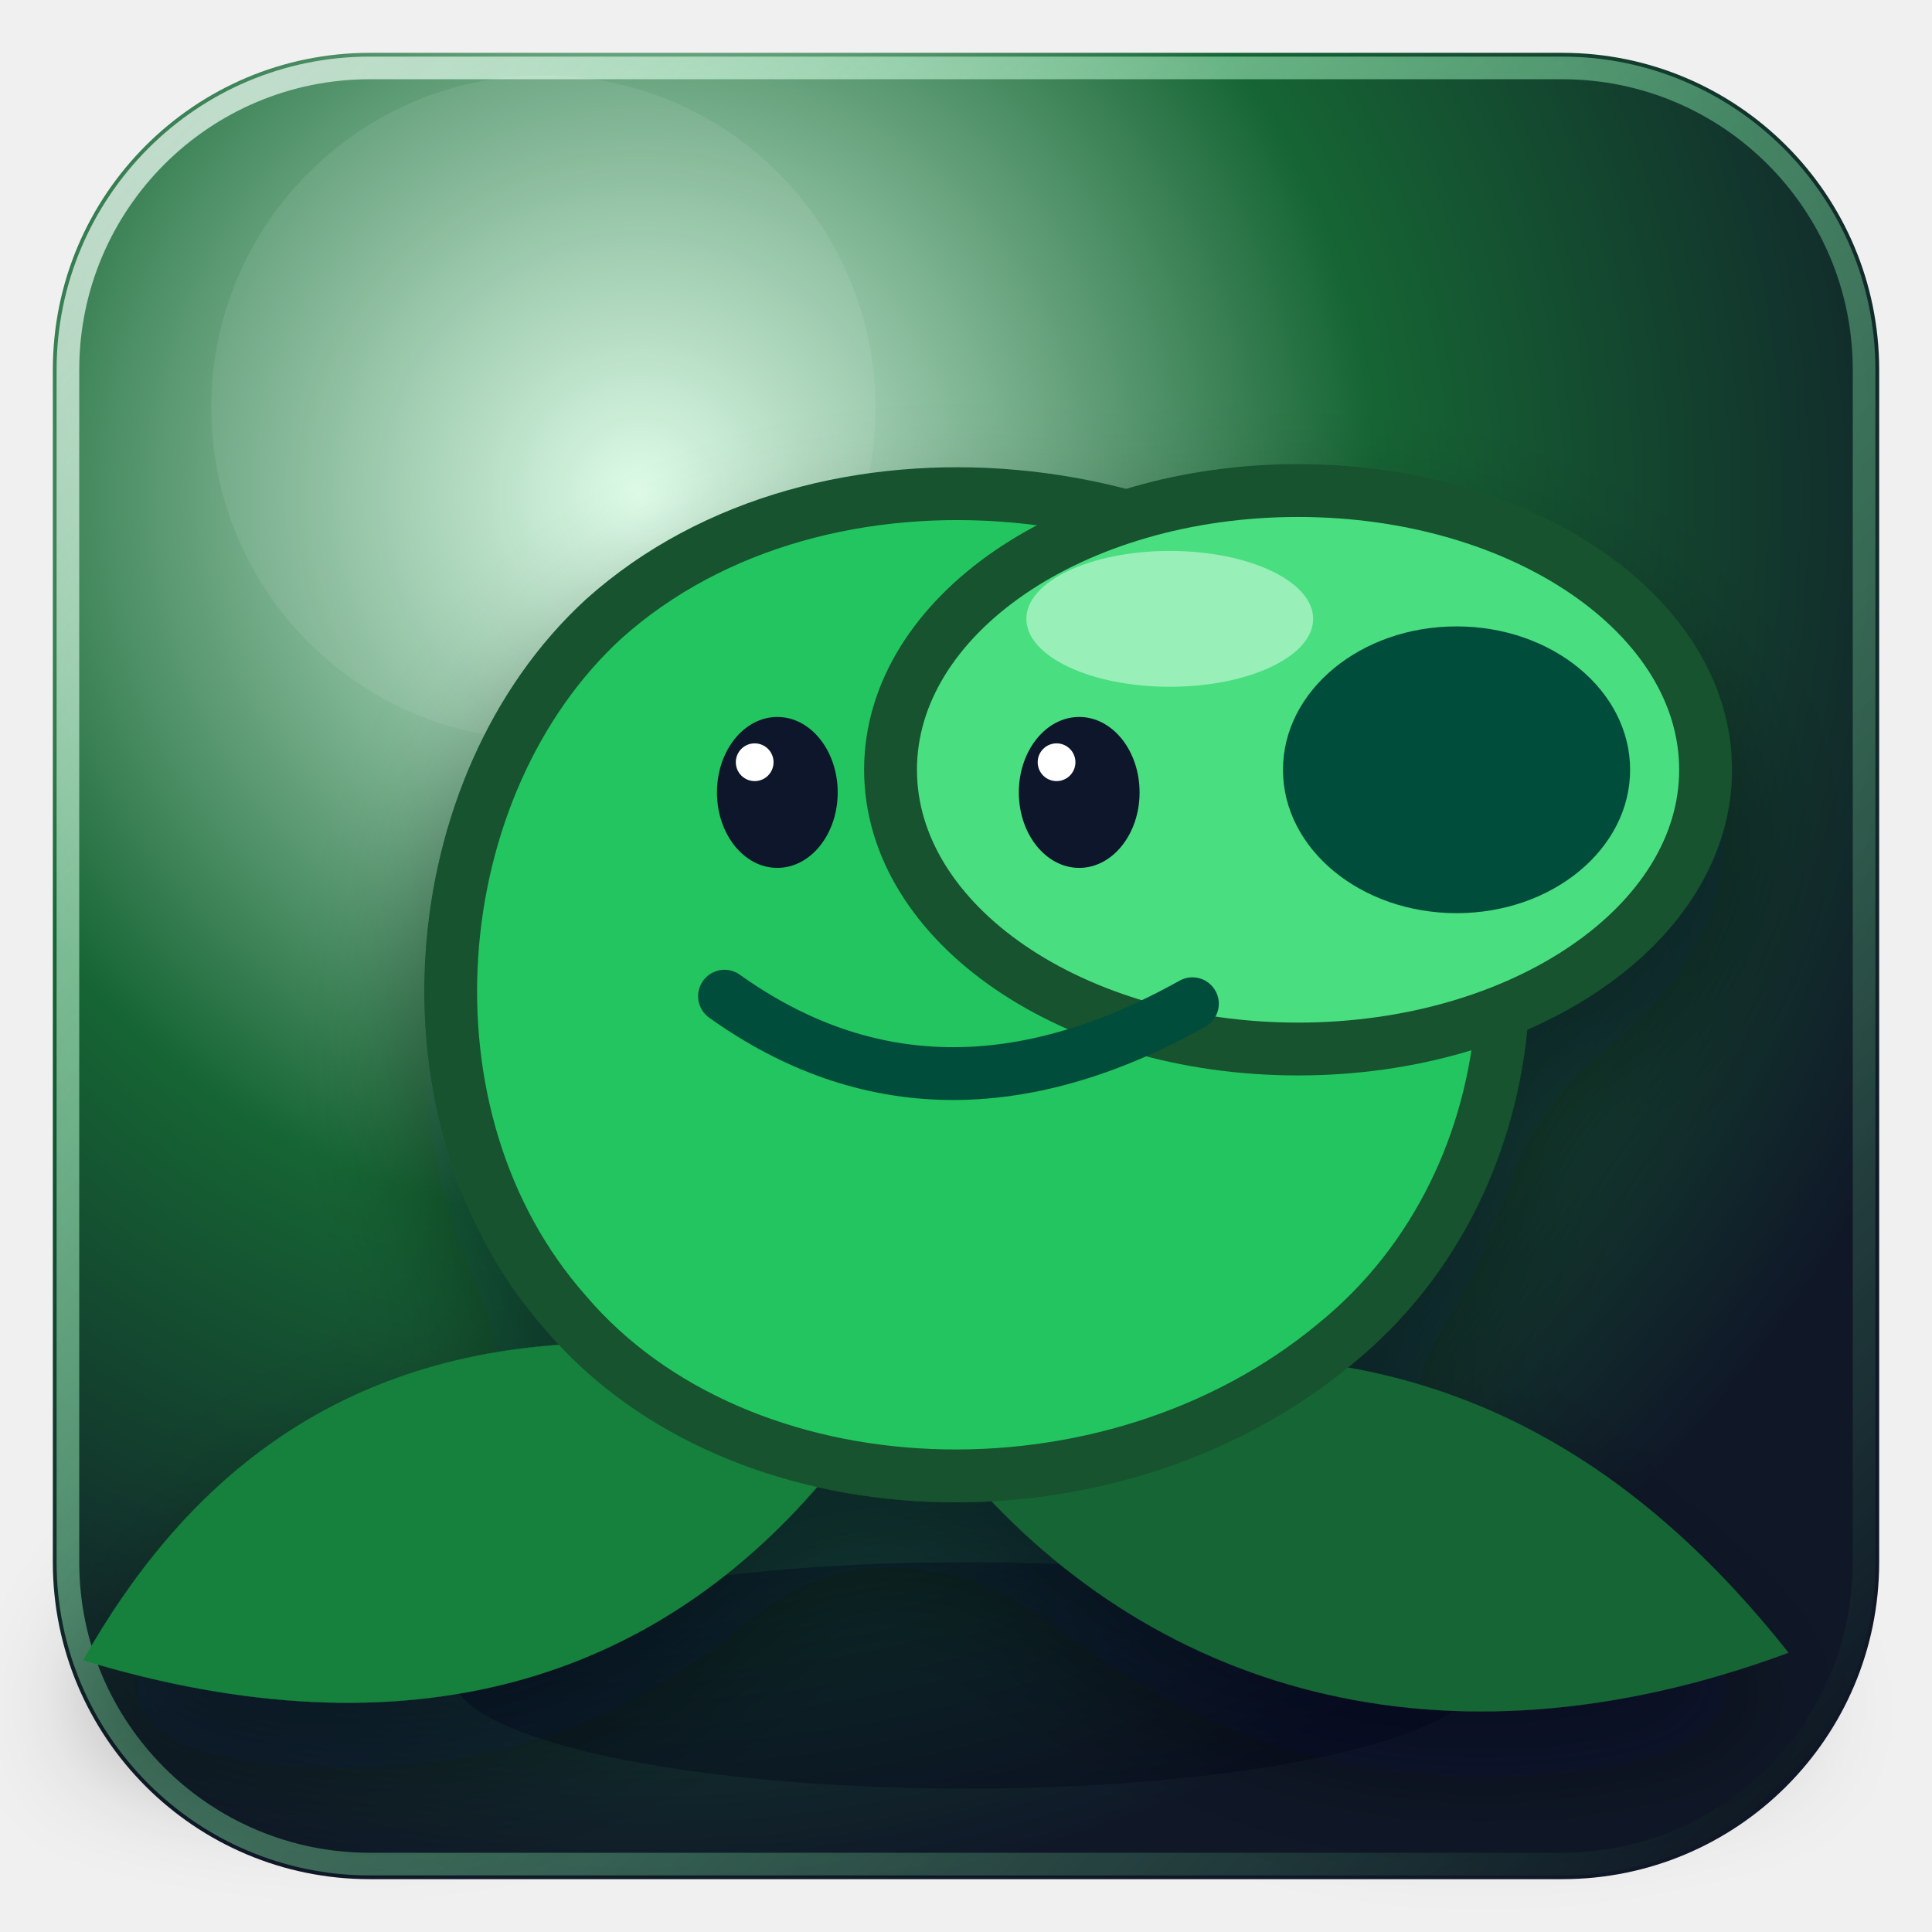
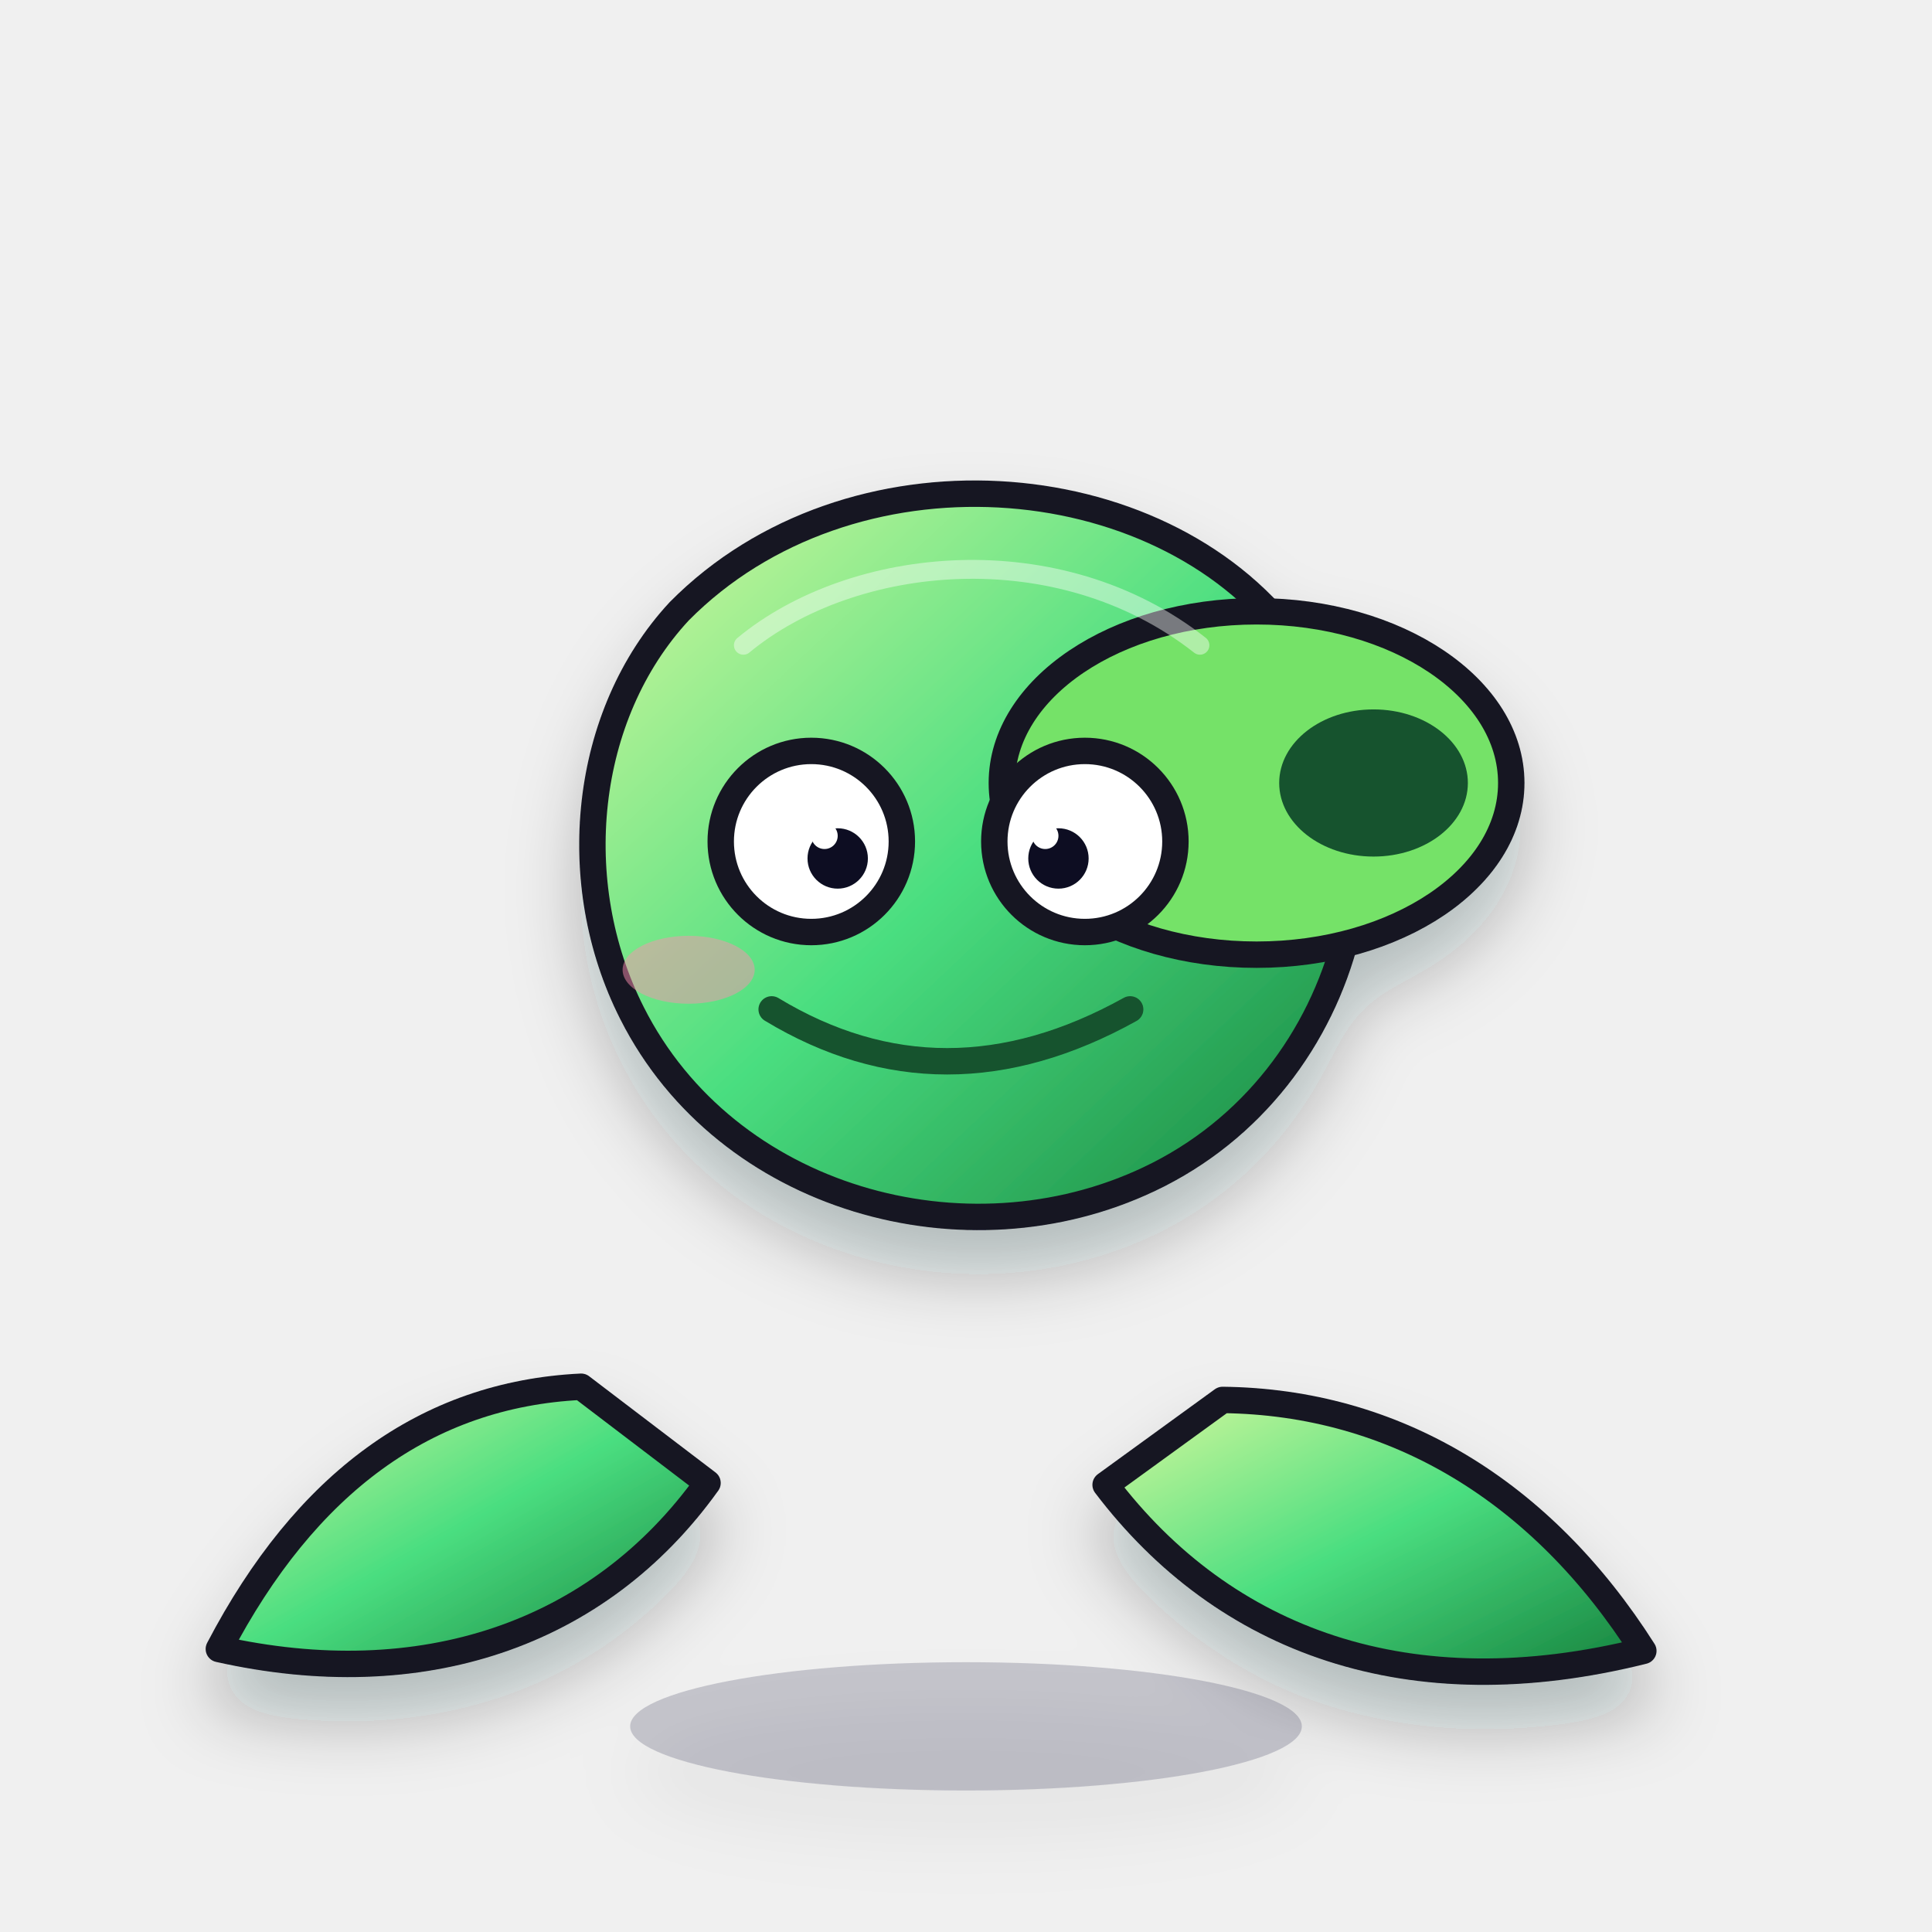
- <svg xmlns="http://www.w3.org/2000/svg" viewBox="0 0 256 256" role="img" aria-label="豌豆射手" class="premium-detail">
+ <svg xmlns="http://www.w3.org/2000/svg" viewBox="0 0 1024 1024" role="img" aria-label="豌豆射手" class="chibi-no-bg premium-detail">
  <defs>
-     <radialGradient id="bg" cx="32%" cy="24%" r="78%">
-       <stop offset="0" stop-color="#dcfce7" />
-       <stop offset="0.52" stop-color="#166534" />
-       <stop offset="1" stop-color="#101828" />
-     </radialGradient>
-     <linearGradient id="rim" x1="0" y1="0" x2="1" y2="1">
-       <stop offset="0" stop-color="#fff" stop-opacity=".95" />
-       <stop offset=".48" stop-color="#86efac" stop-opacity=".55" />
-       <stop offset="1" stop-color="#020617" stop-opacity=".75" />
+     <linearGradient id="skin" x1="0" y1="0" x2="1" y2="1">
+       <stop offset="0" stop-color="#f2f0ff" />
+       <stop offset=".55" stop-color="#c8c3e8" />
+       <stop offset="1" stop-color="#928bb6" />
    </linearGradient>
-     <linearGradient id="metal" x1="0" y1="0" x2="1" y2="1">
-       <stop offset="0" stop-color="#f8fafc" />
-       <stop offset=".35" stop-color="#94a3b8" />
-       <stop offset=".7" stop-color="#475569" />
-       <stop offset="1" stop-color="#1e293b" />
+     <linearGradient id="leaf" x1="0" y1="0" x2="1" y2="1">
+       <stop offset="0" stop-color="#d9f99d" />
+       <stop offset=".5" stop-color="#4ade80" />
+       <stop offset="1" stop-color="#15803d" />
    </linearGradient>
-     <filter id="shadow" x="-30%" y="-30%" width="160%" height="170%">
-       <feDropShadow dx="0" dy="9" stdDeviation="8" flood-color="#020617" flood-opacity=".42" />
+     <linearGradient id="gold" x1="0" y1="0" x2="1" y2="1">
+       <stop offset="0" stop-color="#fff1a6" />
+       <stop offset=".6" stop-color="#e0ad4b" />
+       <stop offset="1" stop-color="#9a6227" />
+     </linearGradient>
+     <linearGradient id="robe" x1="0" y1="0" x2="0" y2="1">
+       <stop offset="0" stop-color="#7f8cff" />
+       <stop offset="1" stop-color="#4246ae" />
+     </linearGradient>
+     <linearGradient id="red" x1="0" y1="0" x2="0" y2="1">
+       <stop offset="0" stop-color="#ff8aa0" />
+       <stop offset="1" stop-color="#8e2440" />
+     </linearGradient>
+     <linearGradient id="blue" x1="0" y1="0" x2="0" y2="1">
+       <stop offset="0" stop-color="#4156c9" />
+       <stop offset="1" stop-color="#202970" />
+     </linearGradient>
+     <filter id="shadow" x="-40%" y="-40%" width="180%" height="180%">
+       <feDropShadow dx="0" dy="24" stdDeviation="18" flood-color="#111827" flood-opacity=".25" />
    </filter>
-     <filter id="softGlow" x="-50%" y="-50%" width="200%" height="200%">
-       <feGaussianBlur stdDeviation="5" result="blur" />
+     <filter id="glow" x="-80%" y="-80%" width="260%" height="260%">
+       <feGaussianBlur stdDeviation="10" result="b" />
      <feMerge>
-         <feMergeNode in="blur" />
+         <feMergeNode in="b" />
        <feMergeNode in="SourceGraphic" />
      </feMerge>
    </filter>
-     <style>.float{animation:float 1.8s ease-in-out infinite alternate;transform-origin:128px 154px}.run{animation:run .72s ease-in-out infinite alternate;transform-origin:128px 170px}.blink{animation:blink 3.2s infinite;transform-origin:center}.shine{animation:shine 1.4s ease-in-out infinite alternate}@keyframes float{from{transform:translateY(4px)}to{transform:translateY(-6px)}}@keyframes run{from{transform:rotate(-2.5deg) translateY(2px)}to{transform:rotate(2.5deg) translateY(-3px)}}@keyframes blink{0%,91%,100%{transform:scaleY(1)}94%{transform:scaleY(.12)}}@keyframes shine{from{opacity:.35}to{opacity:1}}</style>
+     <style>.line{stroke:#171922;stroke-width:14;stroke-linecap:round;stroke-linejoin:round}.thin{stroke:#171922;stroke-width:8;stroke-linecap:round;stroke-linejoin:round}.soft{stroke:#fff;stroke-width:10;stroke-linecap:round;opacity:.42}.float{animation:bob 1.8s ease-in-out infinite alternate;transform-origin:512px 675px}.run{animation:run .72s ease-in-out infinite alternate;transform-origin:512px 700px}.blink{animation:blink 3.4s infinite;transform-origin:center}.shine{animation:shine 1.5s ease-in-out infinite alternate}.cheek{fill:#ff8fb1;opacity:.48}@keyframes bob{from{transform:translateY(7px)}to{transform:translateY(-8px)}}@keyframes run{from{transform:translateY(6px) rotate(-2deg)}to{transform:translateY(-7px) rotate(2deg)}}@keyframes blink{0%,92%,100%{transform:scaleY(1)}95%{transform:scaleY(.12)}}@keyframes shine{from{opacity:.45}to{opacity:1}}</style>
  </defs>
-   <rect x="7" y="7" width="242" height="242" rx="42" fill="url(#bg)" />
-   <rect x="9" y="9" width="238" height="238" rx="40" fill="none" stroke="url(#rim)" stroke-width="3" opacity=".8" />
-   <circle cx="72" cy="54" r="44" fill="#fff" opacity=".08" />
-   <ellipse cx="128" cy="222" rx="68" ry="15" fill="#020617" opacity=".38" />
  <g class="float" filter="url(#shadow)">
-     <path d="M78 178c-34 1-54 19-67 42 43 13 76 3 99-25" fill="#15803d" />
-     <path d="M157 180c36-2 61 15 80 39-46 17-85 5-110-25" fill="#166534" />
-     <path d="M80 82c-24 22-28 66-5 92 23 27 72 29 102 4 27-22 29-64 8-88-24-28-76-34-105-8z" fill="#22c55e" stroke="#14532d" stroke-width="7" />
-     <ellipse cx="172" cy="102" rx="54" ry="37" fill="#4ade80" stroke="#14532d" stroke-width="7" />
-     <ellipse cx="193" cy="102" rx="23" ry="19" fill="#064e3b" />
-     <ellipse class="shine" cx="155" cy="82" rx="19" ry="9" fill="#bbf7d0" opacity=".7" />
+     <ellipse cx="512" cy="915" rx="178" ry="34" fill="#0f172a" opacity=".18" />
+     <path class="line" fill="url(#leaf)" d="M308 735c-82 4-146 51-192 139 107 24 201-7 259-88z" />
+     <path class="line" fill="url(#leaf)" d="M648 742c91 1 169 48 223 133-124 31-222-5-285-88z" />
+     <path class="line" fill="url(#leaf)" d="M360 324c90-91 254-79 324 14 69 91 35 235-75 287-97 46-224 11-274-88-35-69-26-158 25-213z" />
+     <ellipse class="line" cx="666" cy="415" rx="135" ry="91" fill="#75e268" />
+     <ellipse cx="728" cy="415" rx="50" ry="39" fill="#14532d" />
    <g class="blink">
-       <ellipse cx="103" cy="105" rx="8" ry="10" fill="#0f172a" />
-       <ellipse cx="143" cy="105" rx="8" ry="10" fill="#0f172a" />
-       <circle cx="100" cy="101" r="2.5" fill="#fff" />
-       <circle cx="140" cy="101" r="2.5" fill="#fff" />
+       <circle class="line" cx="430" cy="446" r="48" fill="#fff" />
+       <circle class="line" cx="575" cy="446" r="48" fill="#fff" />
+       <circle cx="444" cy="455" r="16" fill="#0b1020" />
+       <circle cx="561" cy="455" r="16" fill="#0b1020" />
+       <circle cx="437" cy="443" r="7" fill="#fff" />
+       <circle cx="554" cy="443" r="7" fill="#fff" />
    </g>
-     <path d="M96 132q28 20 62 1" fill="none" stroke="#064e3b" stroke-width="7" stroke-linecap="round" />
+     <ellipse class="cheek" cx="365" cy="514" rx="35" ry="18" />
+     <path d="M409 535q91 55 190 0" fill="none" stroke="#14532d" stroke-width="14" stroke-linecap="round" />
+     <path class="soft" fill="none" d="M394 342c58-48 167-59 242 0" />
  </g>
</svg>
